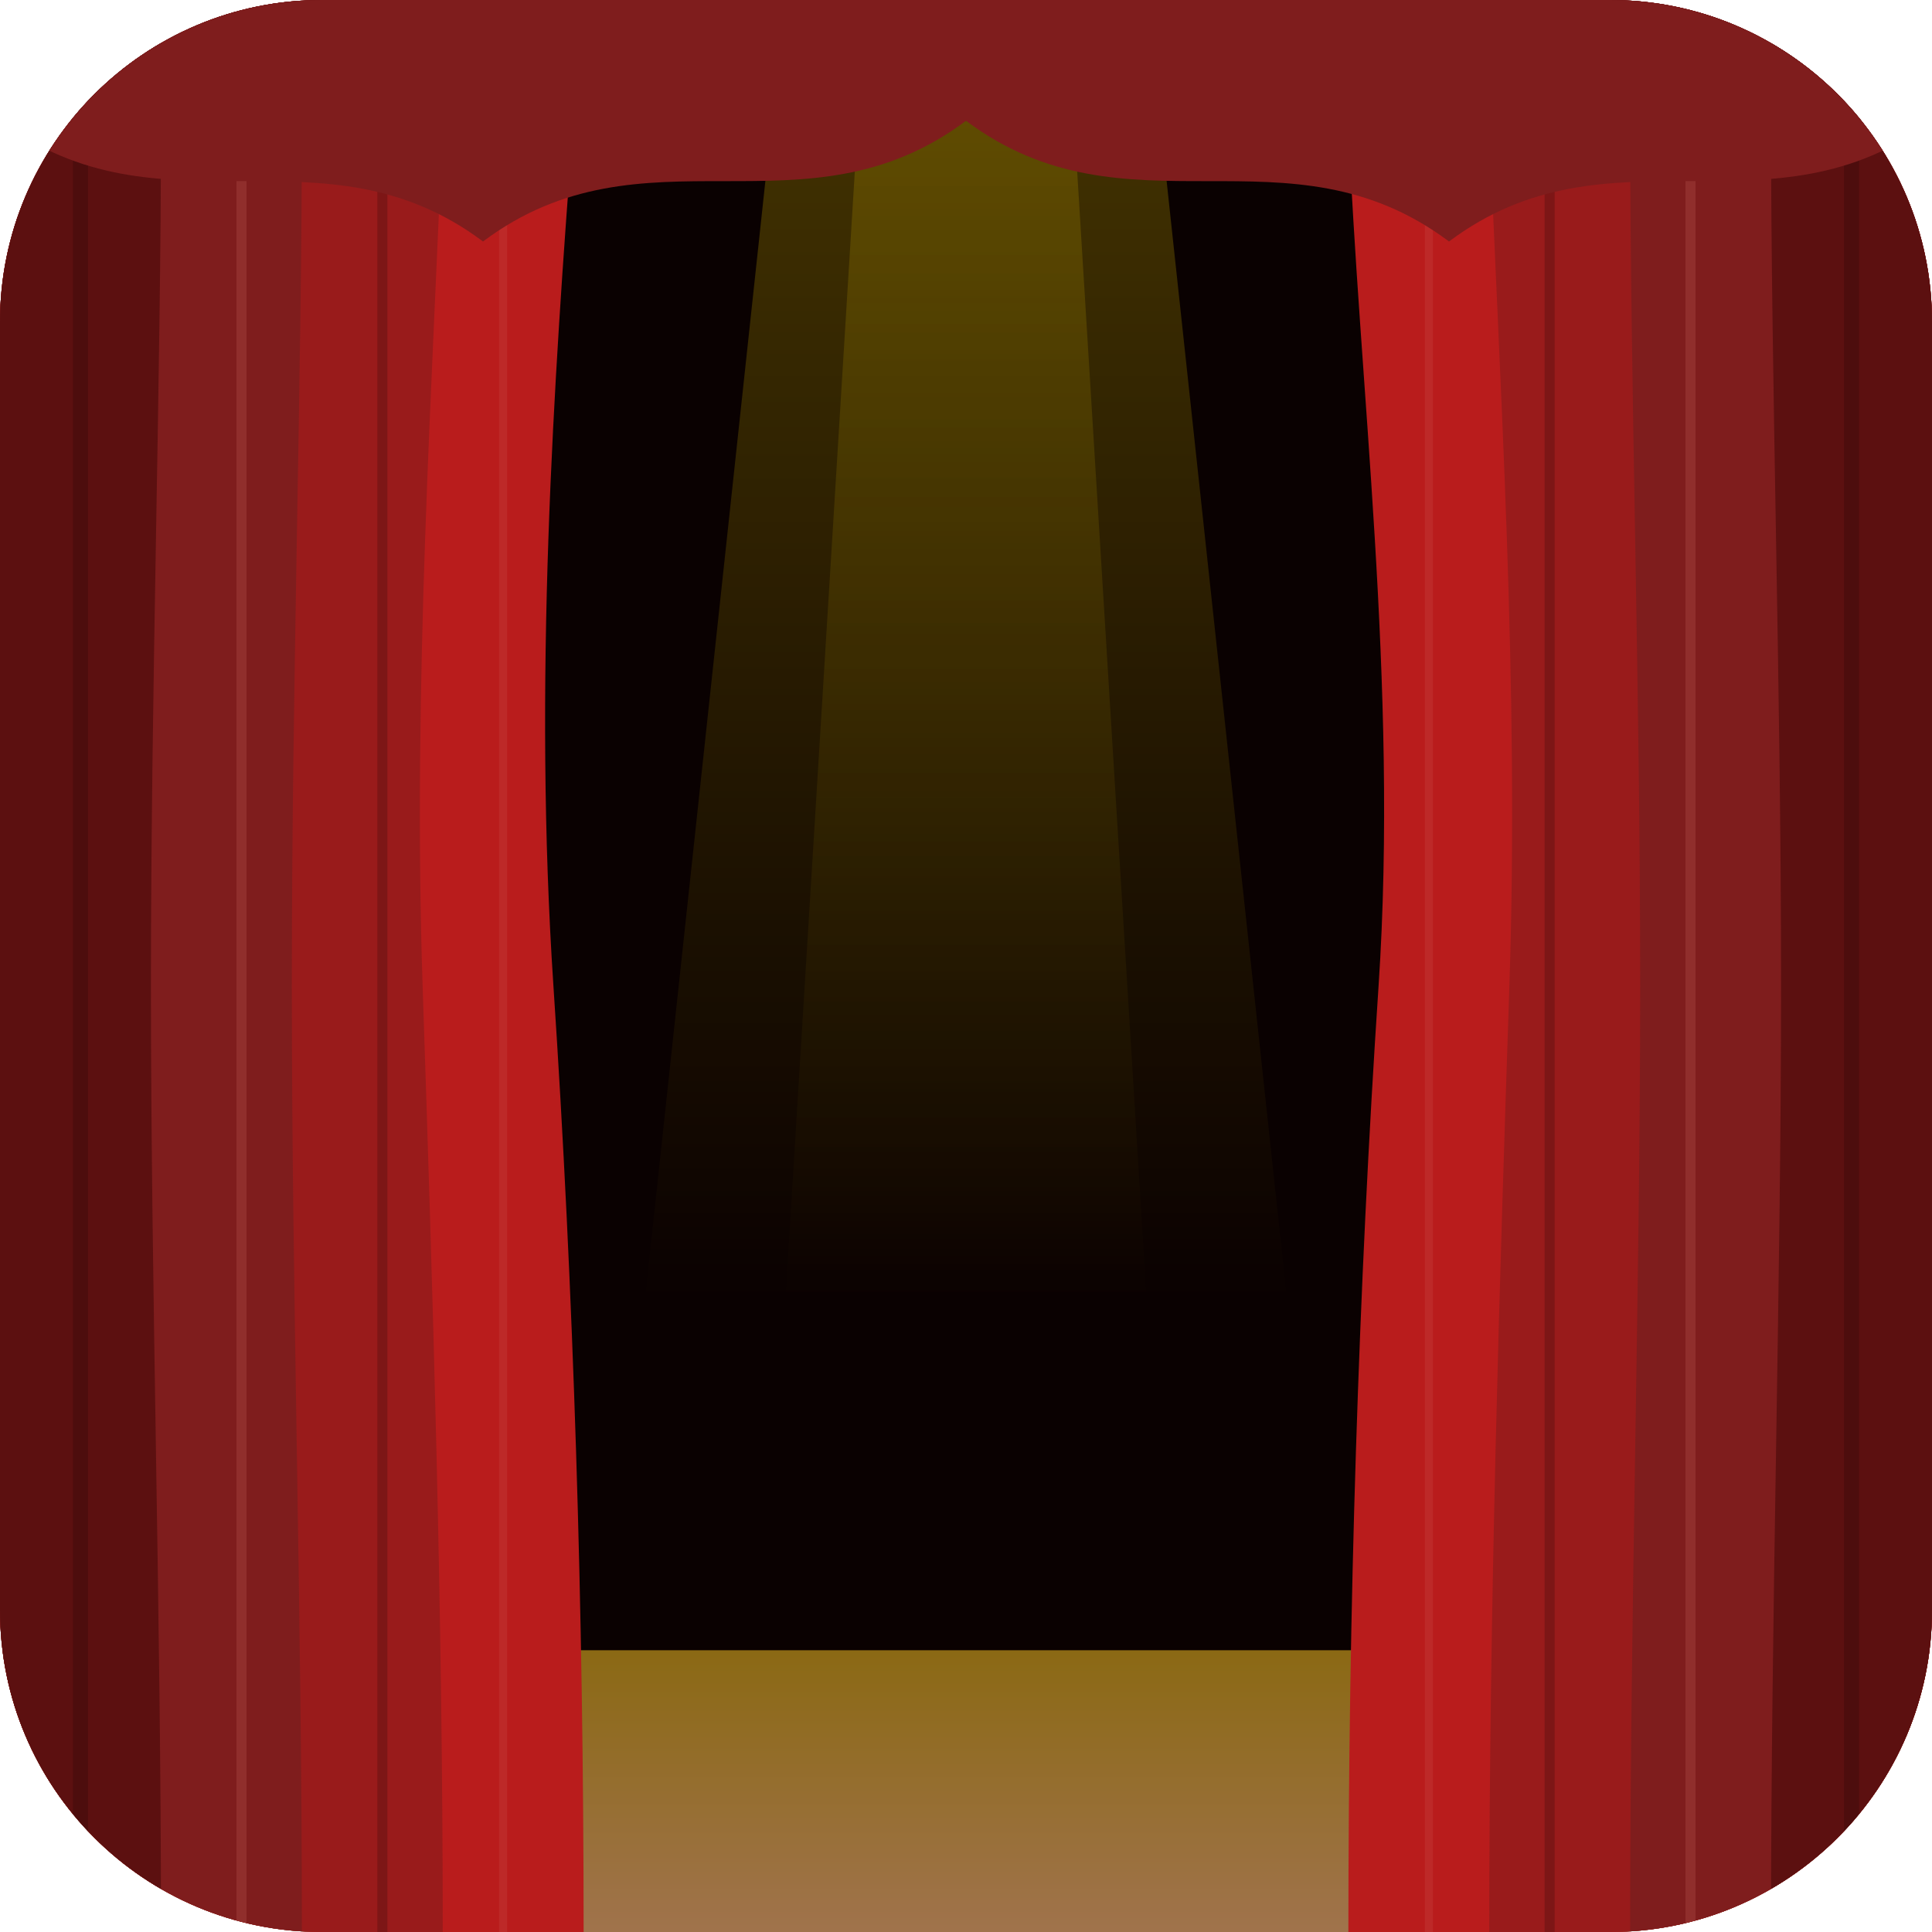
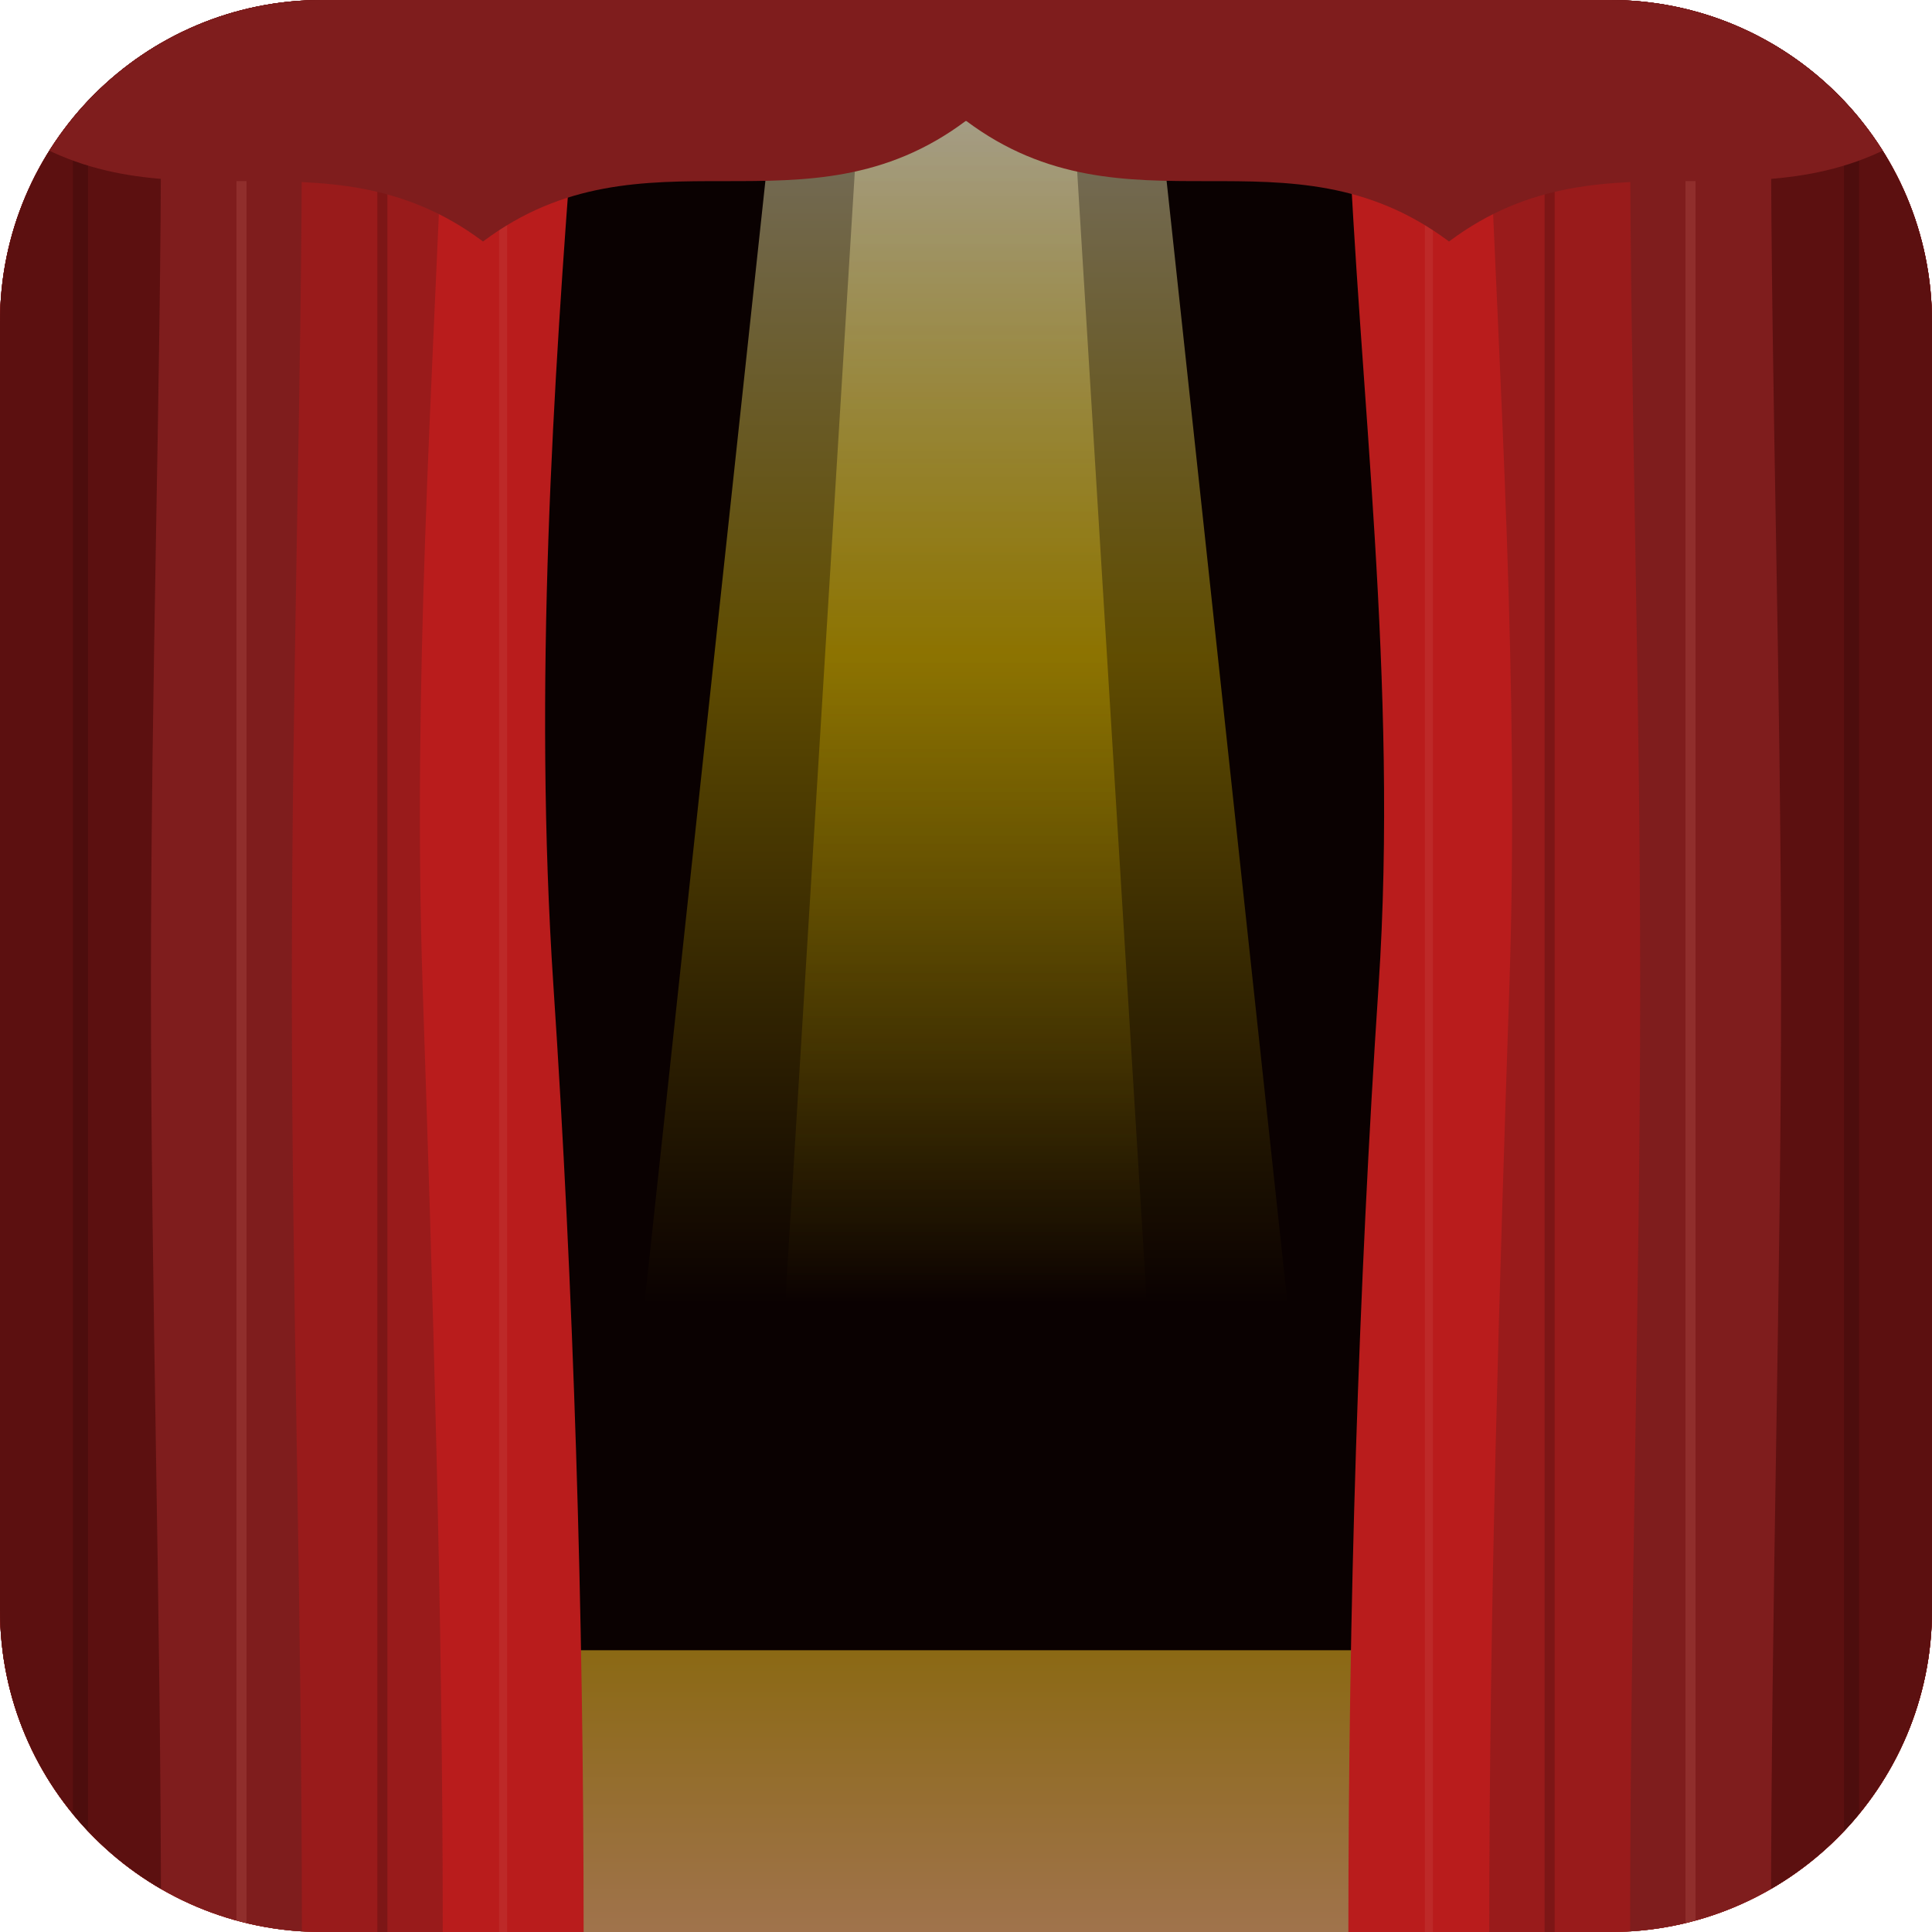
<svg xmlns="http://www.w3.org/2000/svg" viewBox="0 0 192 192" width="192" height="192">
  <defs>
    <linearGradient id="beam192" x1="0" y1="0" x2="0" y2="1">
-       <stop offset="0%" stop-color="#FFD700" stop-opacity="0.7" />
+       <stop offset="0%" stop-color="#FFFFFF" stop-opacity="0.9" />
+       <stop offset="50%" stop-color="#FFD700" stop-opacity="0.7" />
      <stop offset="100%" stop-color="#FFD700" stop-opacity="0" />
    </linearGradient>
    <linearGradient id="stage192" x1="0" y1="0" x2="0" y2="1">
      <stop offset="0%" stop-color="#8B6914" />
      <stop offset="100%" stop-color="#A0734C" />
    </linearGradient>
    <clipPath id="rounded192">
      <rect width="192" height="192" rx="32" />
    </clipPath>
  </defs>
  <g clip-path="url(#rounded192)">
    <rect width="192" height="192" fill="#0A0101" />
    <rect x="0" y="164" width="192" height="28" fill="url(#stage192)" />
-     <polygon points="78,0 114,0 128,130 64,130" fill="url(#beam192)" opacity="0.35" />
-     <polygon points="86,0 106,0 114,130 78,130" fill="url(#beam192)" opacity="0.25" />
+     <polygon points="78,0 114,0 128,130 64,130" fill="url(#beam192)" opacity="0.5" />
+     <polygon points="86,0 106,0 114,130 78,130" fill="url(#beam192)" opacity="0.4" />
    <path d="M0,0 L0,192 L58,192 C58,160 57,128 55,98 C53,68 55,38 57,12 L57,0 Z" fill="#B91C1C" />
    <path d="M0,0 L0,192 L44,192 C44,160 43,128 42,98 C41,68 43,38 44,12 L44,0 Z" fill="#991B1B" />
    <path d="M0,0 L0,192 L30,192 C30,160 29,128 29,98 C29,68 30,38 30,12 L30,0 Z" fill="#7F1D1D" />
    <path d="M0,0 L0,192 L16,192 C16,160 15,128 15,98 C15,68 16,38 16,12 L16,0 Z" fill="#5C1010" />
    <path d="M8,0 L8,192" fill="none" stroke="#3D0A0A" stroke-width="1.5" opacity="0.5" />
    <path d="M24,0 L24,192" fill="none" stroke="#D4736A" stroke-width="1" opacity="0.2" />
    <path d="M38,0 L38,192" fill="none" stroke="#3D0A0A" stroke-width="1" opacity="0.3" />
    <path d="M50,0 L50,192" fill="none" stroke="#D4736A" stroke-width="0.8" opacity="0.15" />
    <path d="M192,0 L192,192 L134,192 C134,160 135,128 137,98 C139,68 135,38 134,12 L134,0 Z" fill="#B91C1C" />
    <path d="M192,0 L192,192 L148,192 C148,160 149,128 150,98 C151,68 149,38 148,12 L148,0 Z" fill="#991B1B" />
    <path d="M192,0 L192,192 L162,192 C162,160 163,128 163,98 C163,68 162,38 162,12 L162,0 Z" fill="#7F1D1D" />
    <path d="M192,0 L192,192 L176,192 C176,160 177,128 177,98 C177,68 176,38 176,12 L176,0 Z" fill="#5C1010" />
    <path d="M184,0 L184,192" fill="none" stroke="#3D0A0A" stroke-width="1.5" opacity="0.5" />
    <path d="M168,0 L168,192" fill="none" stroke="#D4736A" stroke-width="1" opacity="0.2" />
    <path d="M154,0 L154,192" fill="none" stroke="#3D0A0A" stroke-width="1" opacity="0.3" />
    <path d="M142,0 L142,192" fill="none" stroke="#D4736A" stroke-width="0.8" opacity="0.15" />
    <rect x="0" y="0" width="192" height="12" fill="#5C1010" />
    <path d="M0,12 C16,24 32,12 48,24 C64,12 80,24 96,12 C112,24 128,12 144,24 C160,12 176,24 192,12 L192,12 L192,0 L0,0 Z" fill="#7F1D1D" />
  </g>
</svg>
